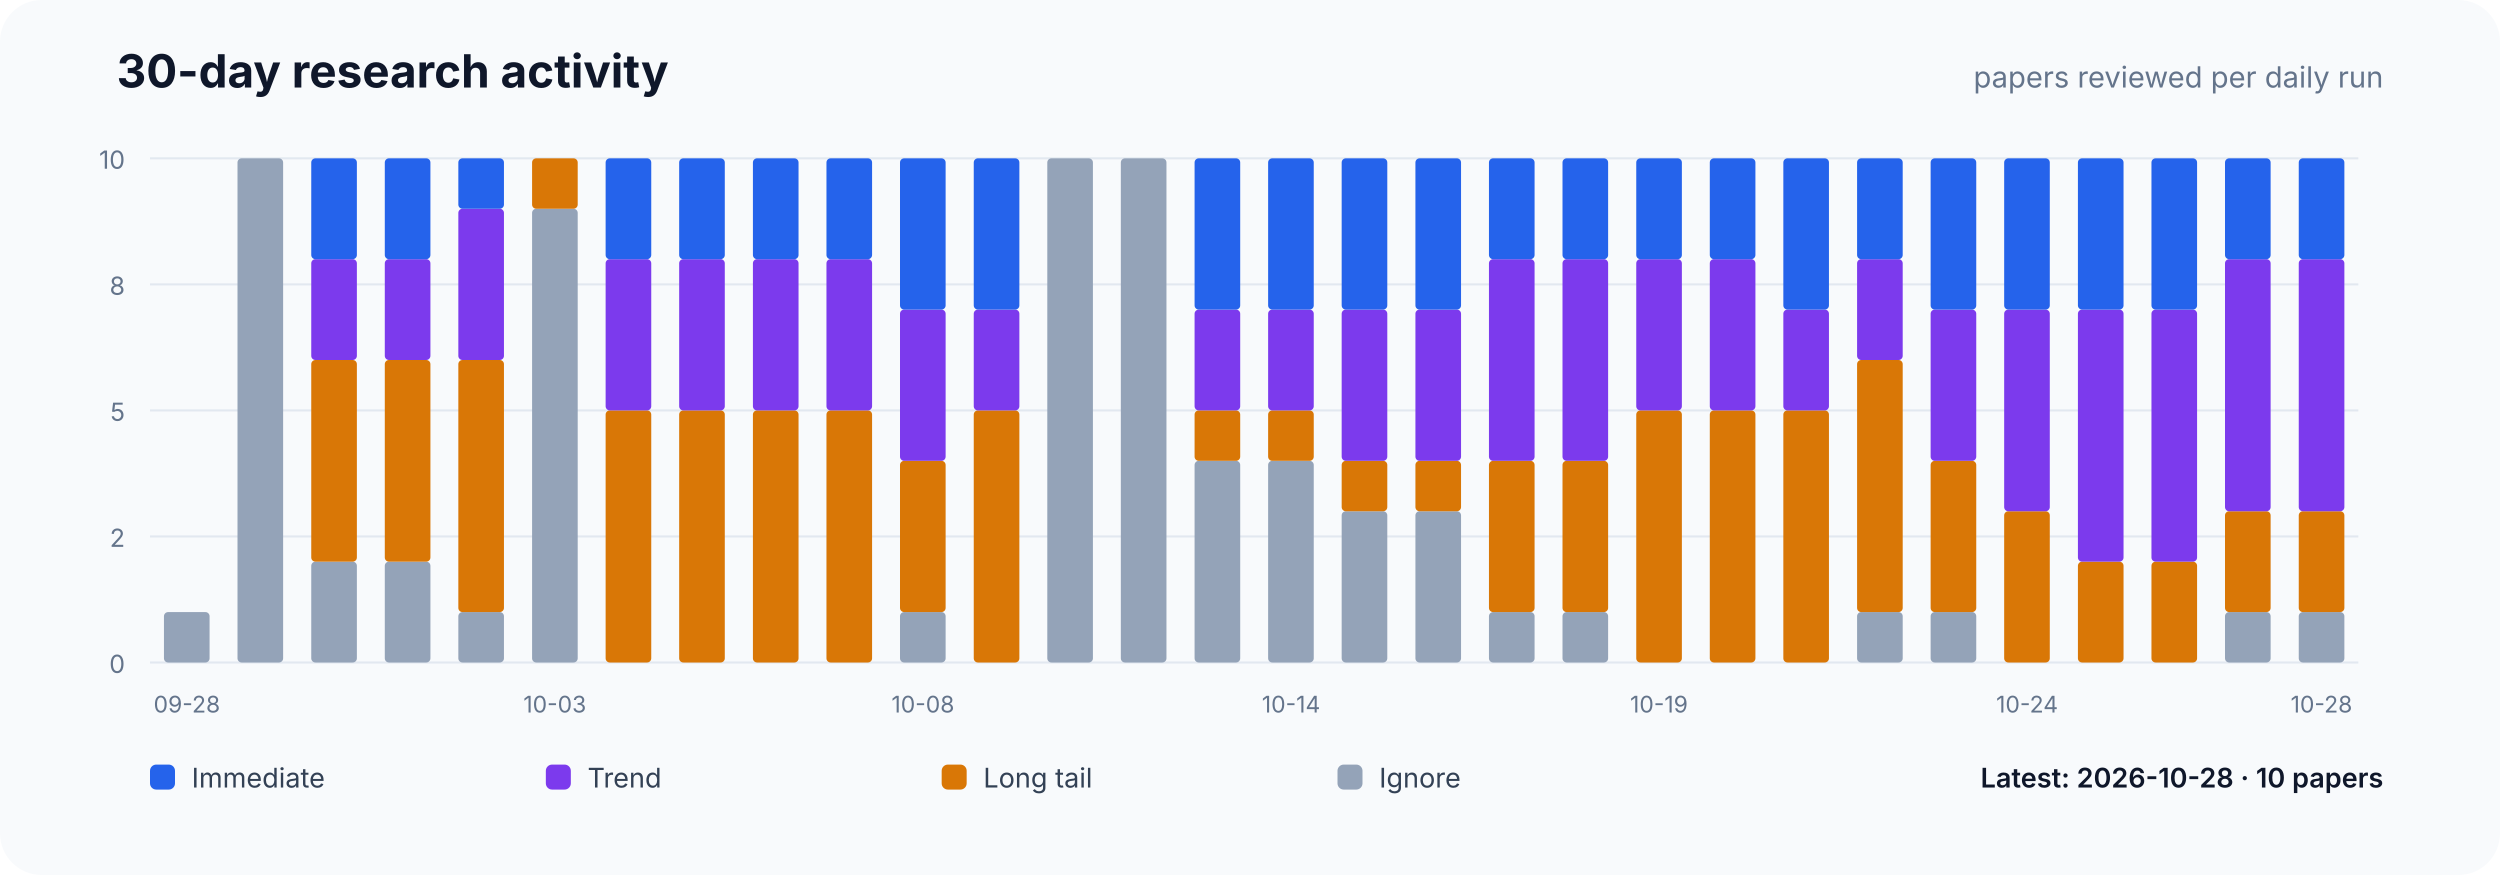
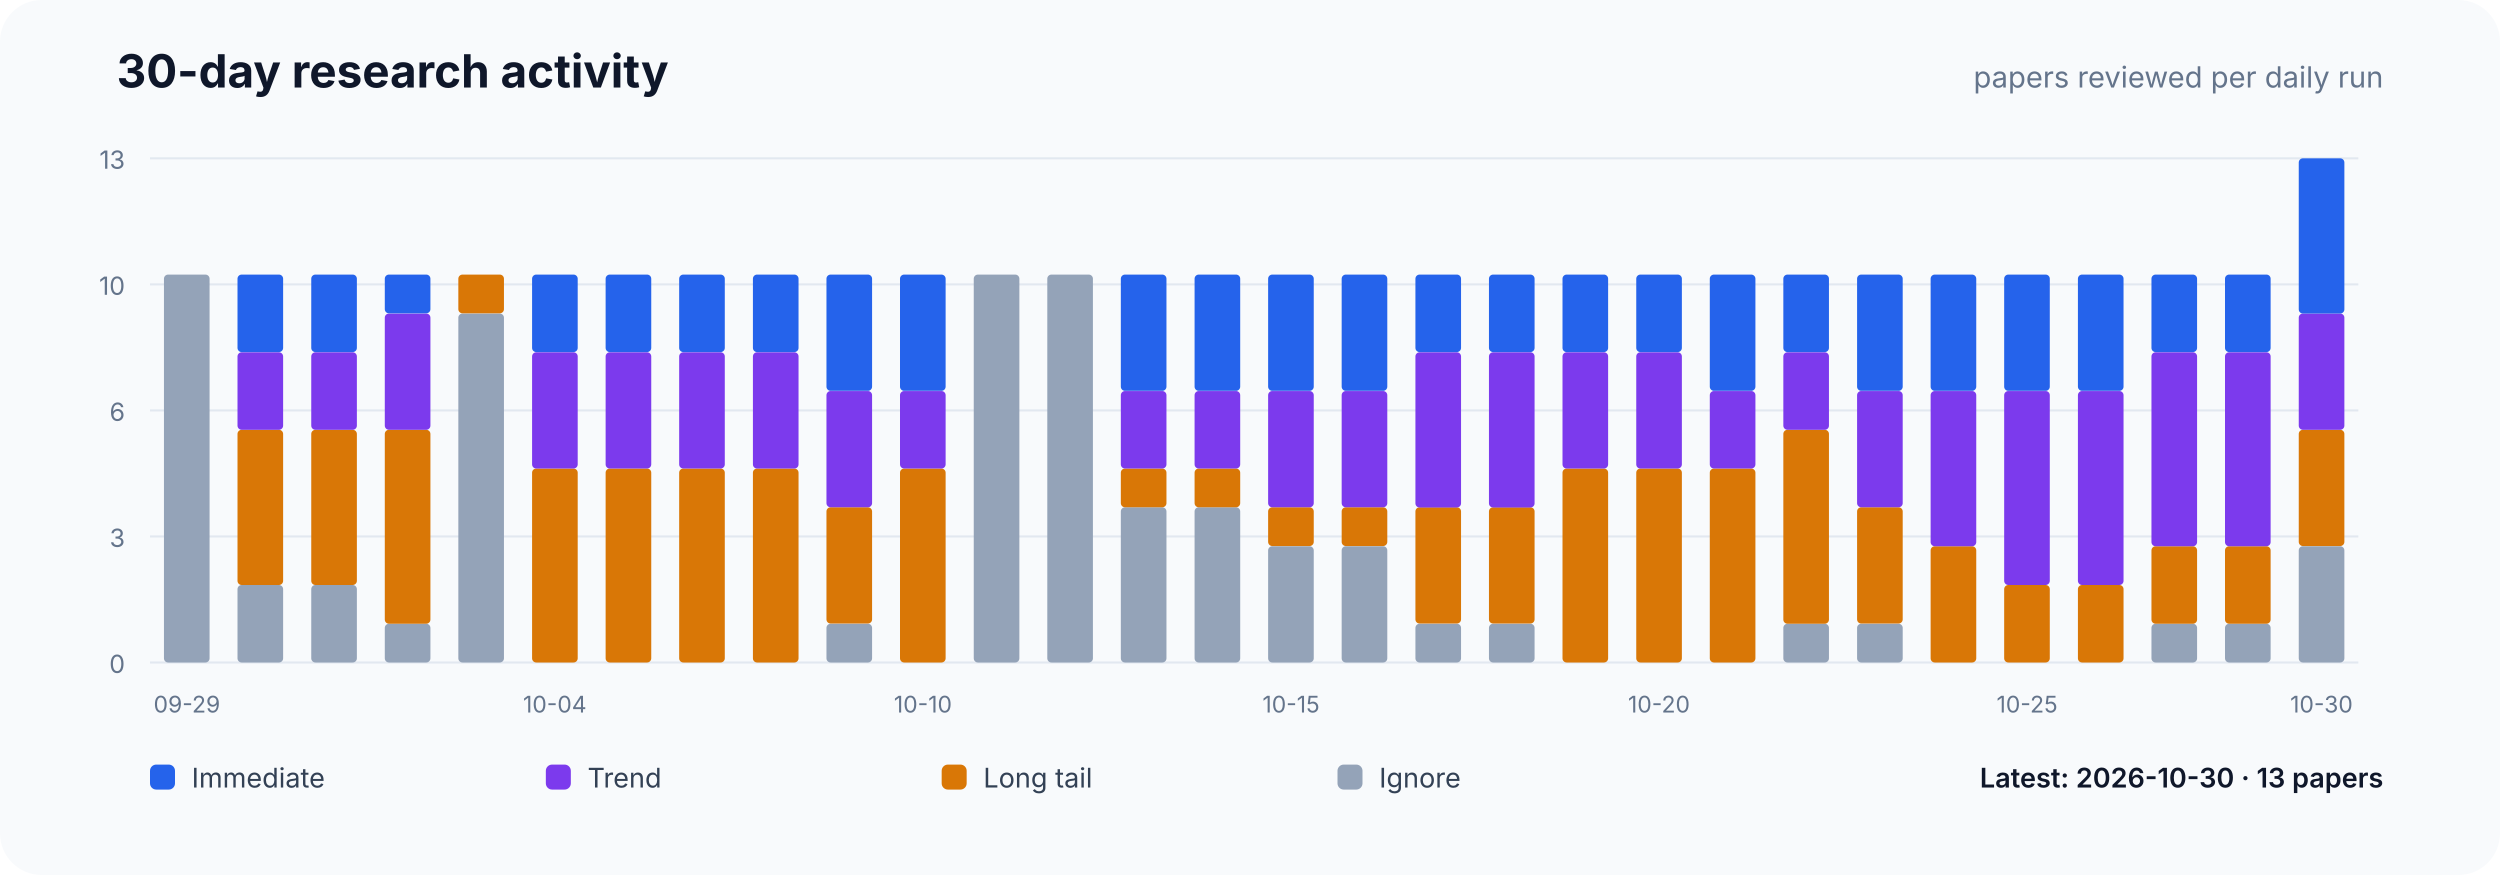
<svg xmlns="http://www.w3.org/2000/svg" width="1200" height="420" viewBox="0 0 1200 420" role="img" aria-labelledby="title desc">
  <rect width="1200" height="420" rx="20" fill="#f8fafc" />
  <text x="56" y="42" font-family="Inter,system-ui,sans-serif" font-size="22" font-weight="700" fill="#0f172a">30-day research activity</text>
  <text x="1144" y="42" text-anchor="end" font-family="Inter,system-ui,sans-serif" font-size="14" fill="#64748b">papers reviewed per daily run</text>
  <line x1="72" y1="318.0" x2="1132" y2="318.0" stroke="#e2e8f0" />
  <text x="60" y="323.0" text-anchor="end" font-family="Inter,system-ui,sans-serif" font-size="12" fill="#64748b">0</text>
  <line x1="72" y1="257.5" x2="1132" y2="257.5" stroke="#e2e8f0" />
-   <text x="60" y="262.5" text-anchor="end" font-family="Inter,system-ui,sans-serif" font-size="12" fill="#64748b">2</text>
+   <text x="60" y="262.5" text-anchor="end" font-family="Inter,system-ui,sans-serif" font-size="12" fill="#64748b">3</text>
  <line x1="72" y1="197.0" x2="1132" y2="197.0" stroke="#e2e8f0" />
-   <text x="60" y="202.0" text-anchor="end" font-family="Inter,system-ui,sans-serif" font-size="12" fill="#64748b">5</text>
+   <text x="60" y="202.0" text-anchor="end" font-family="Inter,system-ui,sans-serif" font-size="12" fill="#64748b">6</text>
  <line x1="72" y1="136.5" x2="1132" y2="136.5" stroke="#e2e8f0" />
-   <text x="60" y="141.5" text-anchor="end" font-family="Inter,system-ui,sans-serif" font-size="12" fill="#64748b">8</text>
+   <text x="60" y="141.5" text-anchor="end" font-family="Inter,system-ui,sans-serif" font-size="12" fill="#64748b">10</text>
  <line x1="72" y1="76.0" x2="1132" y2="76.0" stroke="#e2e8f0" />
-   <text x="60" y="81.0" text-anchor="end" font-family="Inter,system-ui,sans-serif" font-size="12" fill="#64748b">10</text>
-   <rect x="78.7" y="293.8" width="21.9" height="24.2" rx="2" fill="#94a3b8" />
-   <rect x="78.7" y="293.8" width="21.9" height="0.0" rx="2" fill="#d97706" />
-   <rect x="78.7" y="293.8" width="21.9" height="0.0" rx="2" fill="#7c3aed" />
-   <rect x="78.7" y="293.8" width="21.9" height="0.0" rx="2" fill="#2563eb" />
-   <text x="89.7" y="342" text-anchor="middle" font-family="Inter,system-ui,sans-serif" font-size="11" fill="#64748b">09-28</text>
-   <rect x="114.0" y="76.0" width="21.9" height="242.0" rx="2" fill="#94a3b8" />
-   <rect x="114.0" y="76.0" width="21.9" height="0.0" rx="2" fill="#d97706" />
-   <rect x="114.0" y="76.0" width="21.9" height="0.0" rx="2" fill="#7c3aed" />
-   <rect x="114.0" y="76.0" width="21.9" height="0.0" rx="2" fill="#2563eb" />
-   <rect x="149.4" y="269.6" width="21.9" height="48.4" rx="2" fill="#94a3b8" />
-   <rect x="149.4" y="172.8" width="21.9" height="96.8" rx="2" fill="#d97706" />
-   <rect x="149.4" y="124.4" width="21.9" height="48.4" rx="2" fill="#7c3aed" />
-   <rect x="149.4" y="76.0" width="21.9" height="48.4" rx="2" fill="#2563eb" />
-   <rect x="184.7" y="269.6" width="21.9" height="48.4" rx="2" fill="#94a3b8" />
-   <rect x="184.7" y="172.8" width="21.9" height="96.8" rx="2" fill="#d97706" />
-   <rect x="184.7" y="124.4" width="21.9" height="48.4" rx="2" fill="#7c3aed" />
-   <rect x="184.7" y="76.0" width="21.9" height="48.4" rx="2" fill="#2563eb" />
-   <rect x="220.0" y="293.8" width="21.9" height="24.2" rx="2" fill="#94a3b8" />
-   <rect x="220.0" y="172.8" width="21.9" height="121.0" rx="2" fill="#d97706" />
-   <rect x="220.0" y="100.2" width="21.9" height="72.6" rx="2" fill="#7c3aed" />
-   <rect x="220.0" y="76.0" width="21.9" height="24.2" rx="2" fill="#2563eb" />
-   <rect x="255.4" y="100.2" width="21.9" height="217.8" rx="2" fill="#94a3b8" />
-   <rect x="255.4" y="76.0" width="21.9" height="24.2" rx="2" fill="#d97706" />
-   <rect x="255.4" y="76.0" width="21.9" height="0.0" rx="2" fill="#7c3aed" />
-   <rect x="255.4" y="76.0" width="21.9" height="0.0" rx="2" fill="#2563eb" />
-   <text x="266.3" y="342" text-anchor="middle" font-family="Inter,system-ui,sans-serif" font-size="11" fill="#64748b">10-03</text>
+   <text x="60" y="81.0" text-anchor="end" font-family="Inter,system-ui,sans-serif" font-size="12" fill="#64748b">13</text>
+   <rect x="78.7" y="131.8" width="21.9" height="186.2" rx="2" fill="#94a3b8" />
+   <rect x="78.7" y="131.8" width="21.9" height="0.0" rx="2" fill="#d97706" />
+   <rect x="78.7" y="131.8" width="21.9" height="0.0" rx="2" fill="#7c3aed" />
+   <rect x="78.7" y="131.8" width="21.9" height="0.0" rx="2" fill="#2563eb" />
+   <text x="89.7" y="342" text-anchor="middle" font-family="Inter,system-ui,sans-serif" font-size="11" fill="#64748b">09-29</text>
+   <rect x="114.0" y="280.8" width="21.9" height="37.2" rx="2" fill="#94a3b8" />
+   <rect x="114.0" y="206.3" width="21.9" height="74.5" rx="2" fill="#d97706" />
+   <rect x="114.0" y="169.1" width="21.9" height="37.2" rx="2" fill="#7c3aed" />
+   <rect x="114.0" y="131.8" width="21.9" height="37.2" rx="2" fill="#2563eb" />
+   <rect x="149.4" y="280.8" width="21.9" height="37.2" rx="2" fill="#94a3b8" />
+   <rect x="149.4" y="206.3" width="21.9" height="74.5" rx="2" fill="#d97706" />
+   <rect x="149.4" y="169.1" width="21.9" height="37.2" rx="2" fill="#7c3aed" />
+   <rect x="149.4" y="131.8" width="21.9" height="37.2" rx="2" fill="#2563eb" />
+   <rect x="184.7" y="299.4" width="21.9" height="18.6" rx="2" fill="#94a3b8" />
+   <rect x="184.7" y="206.3" width="21.9" height="93.1" rx="2" fill="#d97706" />
+   <rect x="184.7" y="150.5" width="21.9" height="55.8" rx="2" fill="#7c3aed" />
+   <rect x="184.7" y="131.8" width="21.9" height="18.6" rx="2" fill="#2563eb" />
+   <rect x="220.0" y="150.5" width="21.9" height="167.5" rx="2" fill="#94a3b8" />
+   <rect x="220.0" y="131.8" width="21.9" height="18.6" rx="2" fill="#d97706" />
+   <rect x="220.0" y="131.8" width="21.9" height="0.0" rx="2" fill="#7c3aed" />
+   <rect x="220.0" y="131.8" width="21.9" height="0.0" rx="2" fill="#2563eb" />
+   <rect x="255.4" y="318.0" width="21.9" height="0.0" rx="2" fill="#94a3b8" />
+   <rect x="255.4" y="224.9" width="21.9" height="93.1" rx="2" fill="#d97706" />
+   <rect x="255.4" y="169.1" width="21.9" height="55.8" rx="2" fill="#7c3aed" />
+   <rect x="255.4" y="131.8" width="21.9" height="37.2" rx="2" fill="#2563eb" />
+   <text x="266.3" y="342" text-anchor="middle" font-family="Inter,system-ui,sans-serif" font-size="11" fill="#64748b">10-04</text>
  <rect x="290.7" y="318.0" width="21.9" height="0.0" rx="2" fill="#94a3b8" />
-   <rect x="290.7" y="197.0" width="21.9" height="121.0" rx="2" fill="#d97706" />
-   <rect x="290.7" y="124.4" width="21.9" height="72.6" rx="2" fill="#7c3aed" />
-   <rect x="290.7" y="76.0" width="21.9" height="48.4" rx="2" fill="#2563eb" />
+   <rect x="290.7" y="224.9" width="21.9" height="93.1" rx="2" fill="#d97706" />
+   <rect x="290.7" y="169.1" width="21.9" height="55.8" rx="2" fill="#7c3aed" />
+   <rect x="290.7" y="131.8" width="21.9" height="37.2" rx="2" fill="#2563eb" />
  <rect x="326.0" y="318.0" width="21.9" height="0.0" rx="2" fill="#94a3b8" />
-   <rect x="326.0" y="197.0" width="21.9" height="121.0" rx="2" fill="#d97706" />
-   <rect x="326.0" y="124.4" width="21.9" height="72.6" rx="2" fill="#7c3aed" />
-   <rect x="326.0" y="76.0" width="21.9" height="48.4" rx="2" fill="#2563eb" />
+   <rect x="326.0" y="224.9" width="21.9" height="93.1" rx="2" fill="#d97706" />
+   <rect x="326.0" y="169.1" width="21.9" height="55.8" rx="2" fill="#7c3aed" />
+   <rect x="326.0" y="131.8" width="21.9" height="37.2" rx="2" fill="#2563eb" />
  <rect x="361.4" y="318.0" width="21.9" height="0.0" rx="2" fill="#94a3b8" />
-   <rect x="361.4" y="197.0" width="21.9" height="121.0" rx="2" fill="#d97706" />
-   <rect x="361.4" y="124.4" width="21.9" height="72.6" rx="2" fill="#7c3aed" />
-   <rect x="361.4" y="76.0" width="21.9" height="48.4" rx="2" fill="#2563eb" />
-   <rect x="396.7" y="318.0" width="21.9" height="0.0" rx="2" fill="#94a3b8" />
-   <rect x="396.7" y="197.0" width="21.9" height="121.0" rx="2" fill="#d97706" />
-   <rect x="396.7" y="124.4" width="21.9" height="72.6" rx="2" fill="#7c3aed" />
-   <rect x="396.7" y="76.0" width="21.9" height="48.4" rx="2" fill="#2563eb" />
-   <rect x="432.0" y="293.8" width="21.9" height="24.2" rx="2" fill="#94a3b8" />
-   <rect x="432.0" y="221.2" width="21.9" height="72.6" rx="2" fill="#d97706" />
-   <rect x="432.0" y="148.6" width="21.9" height="72.6" rx="2" fill="#7c3aed" />
-   <rect x="432.0" y="76.0" width="21.9" height="72.6" rx="2" fill="#2563eb" />
-   <text x="443.0" y="342" text-anchor="middle" font-family="Inter,system-ui,sans-serif" font-size="11" fill="#64748b">10-08</text>
-   <rect x="467.4" y="318.0" width="21.9" height="0.0" rx="2" fill="#94a3b8" />
-   <rect x="467.4" y="197.0" width="21.9" height="121.0" rx="2" fill="#d97706" />
-   <rect x="467.4" y="148.6" width="21.9" height="48.4" rx="2" fill="#7c3aed" />
-   <rect x="467.4" y="76.0" width="21.9" height="72.6" rx="2" fill="#2563eb" />
-   <rect x="502.7" y="76.0" width="21.9" height="242.0" rx="2" fill="#94a3b8" />
-   <rect x="502.7" y="76.0" width="21.9" height="0.0" rx="2" fill="#d97706" />
-   <rect x="502.7" y="76.0" width="21.9" height="0.0" rx="2" fill="#7c3aed" />
-   <rect x="502.7" y="76.0" width="21.9" height="0.0" rx="2" fill="#2563eb" />
-   <rect x="538.0" y="76.0" width="21.9" height="242.0" rx="2" fill="#94a3b8" />
-   <rect x="538.0" y="76.0" width="21.9" height="0.0" rx="2" fill="#d97706" />
-   <rect x="538.0" y="76.0" width="21.9" height="0.0" rx="2" fill="#7c3aed" />
-   <rect x="538.0" y="76.0" width="21.9" height="0.0" rx="2" fill="#2563eb" />
-   <rect x="573.4" y="221.2" width="21.9" height="96.8" rx="2" fill="#94a3b8" />
-   <rect x="573.4" y="197.0" width="21.9" height="24.2" rx="2" fill="#d97706" />
-   <rect x="573.4" y="148.6" width="21.9" height="48.4" rx="2" fill="#7c3aed" />
-   <rect x="573.4" y="76.0" width="21.9" height="72.6" rx="2" fill="#2563eb" />
-   <rect x="608.7" y="221.2" width="21.9" height="96.8" rx="2" fill="#94a3b8" />
-   <rect x="608.7" y="197.0" width="21.9" height="24.2" rx="2" fill="#d97706" />
-   <rect x="608.7" y="148.6" width="21.9" height="48.4" rx="2" fill="#7c3aed" />
-   <rect x="608.7" y="76.0" width="21.9" height="72.6" rx="2" fill="#2563eb" />
-   <text x="619.7" y="342" text-anchor="middle" font-family="Inter,system-ui,sans-serif" font-size="11" fill="#64748b">10-14</text>
-   <rect x="644.0" y="245.4" width="21.9" height="72.6" rx="2" fill="#94a3b8" />
-   <rect x="644.0" y="221.2" width="21.9" height="24.2" rx="2" fill="#d97706" />
-   <rect x="644.0" y="148.6" width="21.9" height="72.6" rx="2" fill="#7c3aed" />
-   <rect x="644.0" y="76.0" width="21.9" height="72.6" rx="2" fill="#2563eb" />
-   <rect x="679.4" y="245.4" width="21.9" height="72.6" rx="2" fill="#94a3b8" />
-   <rect x="679.4" y="221.2" width="21.9" height="24.2" rx="2" fill="#d97706" />
-   <rect x="679.4" y="148.6" width="21.9" height="72.6" rx="2" fill="#7c3aed" />
-   <rect x="679.4" y="76.0" width="21.9" height="72.6" rx="2" fill="#2563eb" />
-   <rect x="714.7" y="293.8" width="21.9" height="24.2" rx="2" fill="#94a3b8" />
-   <rect x="714.7" y="221.2" width="21.9" height="72.6" rx="2" fill="#d97706" />
-   <rect x="714.7" y="124.4" width="21.9" height="96.8" rx="2" fill="#7c3aed" />
-   <rect x="714.7" y="76.0" width="21.9" height="48.4" rx="2" fill="#2563eb" />
-   <rect x="750.0" y="293.8" width="21.9" height="24.2" rx="2" fill="#94a3b8" />
-   <rect x="750.0" y="221.2" width="21.9" height="72.6" rx="2" fill="#d97706" />
-   <rect x="750.0" y="124.4" width="21.9" height="96.8" rx="2" fill="#7c3aed" />
-   <rect x="750.0" y="76.0" width="21.9" height="48.4" rx="2" fill="#2563eb" />
+   <rect x="361.4" y="224.9" width="21.9" height="93.1" rx="2" fill="#d97706" />
+   <rect x="361.4" y="169.1" width="21.9" height="55.8" rx="2" fill="#7c3aed" />
+   <rect x="361.4" y="131.8" width="21.9" height="37.2" rx="2" fill="#2563eb" />
+   <rect x="396.7" y="299.4" width="21.9" height="18.6" rx="2" fill="#94a3b8" />
+   <rect x="396.7" y="243.5" width="21.9" height="55.8" rx="2" fill="#d97706" />
+   <rect x="396.7" y="187.7" width="21.9" height="55.8" rx="2" fill="#7c3aed" />
+   <rect x="396.7" y="131.8" width="21.9" height="55.8" rx="2" fill="#2563eb" />
+   <rect x="432.0" y="318.0" width="21.9" height="0.0" rx="2" fill="#94a3b8" />
+   <rect x="432.0" y="224.9" width="21.9" height="93.1" rx="2" fill="#d97706" />
+   <rect x="432.0" y="187.7" width="21.9" height="37.2" rx="2" fill="#7c3aed" />
+   <rect x="432.0" y="131.8" width="21.9" height="55.8" rx="2" fill="#2563eb" />
+   <text x="443.0" y="342" text-anchor="middle" font-family="Inter,system-ui,sans-serif" font-size="11" fill="#64748b">10-10</text>
+   <rect x="467.4" y="131.8" width="21.9" height="186.2" rx="2" fill="#94a3b8" />
+   <rect x="467.4" y="131.8" width="21.9" height="0.0" rx="2" fill="#d97706" />
+   <rect x="467.4" y="131.8" width="21.9" height="0.0" rx="2" fill="#7c3aed" />
+   <rect x="467.4" y="131.8" width="21.9" height="0.0" rx="2" fill="#2563eb" />
+   <rect x="502.7" y="131.8" width="21.9" height="186.2" rx="2" fill="#94a3b8" />
+   <rect x="502.7" y="131.8" width="21.9" height="0.0" rx="2" fill="#d97706" />
+   <rect x="502.7" y="131.8" width="21.9" height="0.0" rx="2" fill="#7c3aed" />
+   <rect x="502.7" y="131.8" width="21.9" height="0.0" rx="2" fill="#2563eb" />
+   <rect x="538.0" y="243.5" width="21.9" height="74.5" rx="2" fill="#94a3b8" />
+   <rect x="538.0" y="224.9" width="21.9" height="18.6" rx="2" fill="#d97706" />
+   <rect x="538.0" y="187.7" width="21.9" height="37.2" rx="2" fill="#7c3aed" />
+   <rect x="538.0" y="131.8" width="21.9" height="55.8" rx="2" fill="#2563eb" />
+   <rect x="573.4" y="243.5" width="21.9" height="74.5" rx="2" fill="#94a3b8" />
+   <rect x="573.4" y="224.9" width="21.9" height="18.6" rx="2" fill="#d97706" />
+   <rect x="573.4" y="187.7" width="21.9" height="37.2" rx="2" fill="#7c3aed" />
+   <rect x="573.4" y="131.8" width="21.9" height="55.8" rx="2" fill="#2563eb" />
+   <rect x="608.7" y="262.2" width="21.9" height="55.8" rx="2" fill="#94a3b8" />
+   <rect x="608.7" y="243.5" width="21.9" height="18.6" rx="2" fill="#d97706" />
+   <rect x="608.7" y="187.7" width="21.9" height="55.8" rx="2" fill="#7c3aed" />
+   <rect x="608.7" y="131.8" width="21.9" height="55.8" rx="2" fill="#2563eb" />
+   <text x="619.7" y="342" text-anchor="middle" font-family="Inter,system-ui,sans-serif" font-size="11" fill="#64748b">10-15</text>
+   <rect x="644.0" y="262.2" width="21.9" height="55.8" rx="2" fill="#94a3b8" />
+   <rect x="644.0" y="243.5" width="21.9" height="18.6" rx="2" fill="#d97706" />
+   <rect x="644.0" y="187.7" width="21.9" height="55.8" rx="2" fill="#7c3aed" />
+   <rect x="644.0" y="131.8" width="21.9" height="55.8" rx="2" fill="#2563eb" />
+   <rect x="679.4" y="299.4" width="21.9" height="18.6" rx="2" fill="#94a3b8" />
+   <rect x="679.4" y="243.5" width="21.9" height="55.8" rx="2" fill="#d97706" />
+   <rect x="679.4" y="169.1" width="21.9" height="74.5" rx="2" fill="#7c3aed" />
+   <rect x="679.4" y="131.8" width="21.9" height="37.2" rx="2" fill="#2563eb" />
+   <rect x="714.7" y="299.4" width="21.9" height="18.6" rx="2" fill="#94a3b8" />
+   <rect x="714.7" y="243.5" width="21.9" height="55.8" rx="2" fill="#d97706" />
+   <rect x="714.7" y="169.1" width="21.9" height="74.5" rx="2" fill="#7c3aed" />
+   <rect x="714.7" y="131.8" width="21.9" height="37.2" rx="2" fill="#2563eb" />
+   <rect x="750.0" y="318.0" width="21.9" height="0.0" rx="2" fill="#94a3b8" />
+   <rect x="750.0" y="224.9" width="21.9" height="93.1" rx="2" fill="#d97706" />
+   <rect x="750.0" y="169.1" width="21.9" height="55.8" rx="2" fill="#7c3aed" />
+   <rect x="750.0" y="131.8" width="21.9" height="37.2" rx="2" fill="#2563eb" />
  <rect x="785.4" y="318.0" width="21.9" height="0.0" rx="2" fill="#94a3b8" />
-   <rect x="785.4" y="197.0" width="21.9" height="121.0" rx="2" fill="#d97706" />
-   <rect x="785.4" y="124.4" width="21.9" height="72.6" rx="2" fill="#7c3aed" />
-   <rect x="785.4" y="76.0" width="21.9" height="48.4" rx="2" fill="#2563eb" />
-   <text x="796.3" y="342" text-anchor="middle" font-family="Inter,system-ui,sans-serif" font-size="11" fill="#64748b">10-19</text>
+   <rect x="785.4" y="224.9" width="21.9" height="93.1" rx="2" fill="#d97706" />
+   <rect x="785.4" y="169.1" width="21.9" height="55.8" rx="2" fill="#7c3aed" />
+   <rect x="785.4" y="131.8" width="21.9" height="37.2" rx="2" fill="#2563eb" />
+   <text x="796.3" y="342" text-anchor="middle" font-family="Inter,system-ui,sans-serif" font-size="11" fill="#64748b">10-20</text>
  <rect x="820.7" y="318.0" width="21.9" height="0.0" rx="2" fill="#94a3b8" />
-   <rect x="820.7" y="197.0" width="21.9" height="121.0" rx="2" fill="#d97706" />
-   <rect x="820.7" y="124.4" width="21.9" height="72.6" rx="2" fill="#7c3aed" />
-   <rect x="820.7" y="76.0" width="21.9" height="48.4" rx="2" fill="#2563eb" />
-   <rect x="856.0" y="318.0" width="21.9" height="0.0" rx="2" fill="#94a3b8" />
-   <rect x="856.0" y="197.0" width="21.9" height="121.0" rx="2" fill="#d97706" />
-   <rect x="856.0" y="148.6" width="21.9" height="48.4" rx="2" fill="#7c3aed" />
-   <rect x="856.0" y="76.0" width="21.9" height="72.6" rx="2" fill="#2563eb" />
-   <rect x="891.4" y="293.8" width="21.9" height="24.2" rx="2" fill="#94a3b8" />
-   <rect x="891.4" y="172.8" width="21.9" height="121.0" rx="2" fill="#d97706" />
-   <rect x="891.4" y="124.4" width="21.9" height="48.4" rx="2" fill="#7c3aed" />
-   <rect x="891.4" y="76.0" width="21.9" height="48.4" rx="2" fill="#2563eb" />
-   <rect x="926.7" y="293.8" width="21.9" height="24.2" rx="2" fill="#94a3b8" />
-   <rect x="926.7" y="221.2" width="21.9" height="72.6" rx="2" fill="#d97706" />
-   <rect x="926.7" y="148.6" width="21.9" height="72.6" rx="2" fill="#7c3aed" />
-   <rect x="926.7" y="76.0" width="21.9" height="72.6" rx="2" fill="#2563eb" />
+   <rect x="820.7" y="224.9" width="21.9" height="93.1" rx="2" fill="#d97706" />
+   <rect x="820.7" y="187.7" width="21.9" height="37.2" rx="2" fill="#7c3aed" />
+   <rect x="820.7" y="131.8" width="21.9" height="55.8" rx="2" fill="#2563eb" />
+   <rect x="856.0" y="299.4" width="21.9" height="18.6" rx="2" fill="#94a3b8" />
+   <rect x="856.0" y="206.3" width="21.9" height="93.1" rx="2" fill="#d97706" />
+   <rect x="856.0" y="169.1" width="21.9" height="37.2" rx="2" fill="#7c3aed" />
+   <rect x="856.0" y="131.8" width="21.9" height="37.2" rx="2" fill="#2563eb" />
+   <rect x="891.4" y="299.4" width="21.9" height="18.6" rx="2" fill="#94a3b8" />
+   <rect x="891.4" y="243.5" width="21.9" height="55.8" rx="2" fill="#d97706" />
+   <rect x="891.4" y="187.7" width="21.9" height="55.8" rx="2" fill="#7c3aed" />
+   <rect x="891.4" y="131.8" width="21.9" height="55.8" rx="2" fill="#2563eb" />
+   <rect x="926.7" y="318.0" width="21.9" height="0.0" rx="2" fill="#94a3b8" />
+   <rect x="926.7" y="262.2" width="21.9" height="55.8" rx="2" fill="#d97706" />
+   <rect x="926.7" y="187.7" width="21.9" height="74.5" rx="2" fill="#7c3aed" />
+   <rect x="926.7" y="131.8" width="21.9" height="55.8" rx="2" fill="#2563eb" />
  <rect x="962.0" y="318.0" width="21.9" height="0.0" rx="2" fill="#94a3b8" />
-   <rect x="962.0" y="245.4" width="21.9" height="72.6" rx="2" fill="#d97706" />
-   <rect x="962.0" y="148.6" width="21.9" height="96.8" rx="2" fill="#7c3aed" />
-   <rect x="962.0" y="76.0" width="21.9" height="72.6" rx="2" fill="#2563eb" />
-   <text x="973.0" y="342" text-anchor="middle" font-family="Inter,system-ui,sans-serif" font-size="11" fill="#64748b">10-24</text>
+   <rect x="962.0" y="280.8" width="21.9" height="37.2" rx="2" fill="#d97706" />
+   <rect x="962.0" y="187.7" width="21.9" height="93.1" rx="2" fill="#7c3aed" />
+   <rect x="962.0" y="131.8" width="21.9" height="55.8" rx="2" fill="#2563eb" />
+   <text x="973.0" y="342" text-anchor="middle" font-family="Inter,system-ui,sans-serif" font-size="11" fill="#64748b">10-25</text>
  <rect x="997.4" y="318.0" width="21.9" height="0.0" rx="2" fill="#94a3b8" />
-   <rect x="997.4" y="269.6" width="21.9" height="48.4" rx="2" fill="#d97706" />
-   <rect x="997.4" y="148.6" width="21.9" height="121.0" rx="2" fill="#7c3aed" />
-   <rect x="997.4" y="76.0" width="21.9" height="72.6" rx="2" fill="#2563eb" />
-   <rect x="1032.7" y="318.0" width="21.9" height="0.0" rx="2" fill="#94a3b8" />
-   <rect x="1032.7" y="269.6" width="21.9" height="48.4" rx="2" fill="#d97706" />
-   <rect x="1032.7" y="148.6" width="21.9" height="121.0" rx="2" fill="#7c3aed" />
-   <rect x="1032.7" y="76.0" width="21.9" height="72.6" rx="2" fill="#2563eb" />
-   <rect x="1068.0" y="293.8" width="21.9" height="24.2" rx="2" fill="#94a3b8" />
-   <rect x="1068.0" y="245.4" width="21.9" height="48.4" rx="2" fill="#d97706" />
-   <rect x="1068.0" y="124.4" width="21.9" height="121.0" rx="2" fill="#7c3aed" />
-   <rect x="1068.0" y="76.0" width="21.9" height="48.4" rx="2" fill="#2563eb" />
-   <rect x="1103.4" y="293.8" width="21.9" height="24.2" rx="2" fill="#94a3b8" />
-   <rect x="1103.4" y="245.4" width="21.9" height="48.4" rx="2" fill="#d97706" />
-   <rect x="1103.4" y="124.4" width="21.9" height="121.0" rx="2" fill="#7c3aed" />
-   <rect x="1103.4" y="76.0" width="21.9" height="48.4" rx="2" fill="#2563eb" />
-   <text x="1114.3" y="342" text-anchor="middle" font-family="Inter,system-ui,sans-serif" font-size="11" fill="#64748b">10-28</text>
+   <rect x="997.4" y="280.8" width="21.9" height="37.2" rx="2" fill="#d97706" />
+   <rect x="997.4" y="187.7" width="21.9" height="93.1" rx="2" fill="#7c3aed" />
+   <rect x="997.4" y="131.8" width="21.9" height="55.8" rx="2" fill="#2563eb" />
+   <rect x="1032.7" y="299.4" width="21.9" height="18.6" rx="2" fill="#94a3b8" />
+   <rect x="1032.7" y="262.2" width="21.9" height="37.2" rx="2" fill="#d97706" />
+   <rect x="1032.7" y="169.1" width="21.9" height="93.1" rx="2" fill="#7c3aed" />
+   <rect x="1032.7" y="131.8" width="21.9" height="37.2" rx="2" fill="#2563eb" />
+   <rect x="1068.0" y="299.4" width="21.9" height="18.6" rx="2" fill="#94a3b8" />
+   <rect x="1068.0" y="262.2" width="21.9" height="37.2" rx="2" fill="#d97706" />
+   <rect x="1068.0" y="169.1" width="21.9" height="93.1" rx="2" fill="#7c3aed" />
+   <rect x="1068.0" y="131.8" width="21.9" height="37.2" rx="2" fill="#2563eb" />
+   <rect x="1103.4" y="262.2" width="21.9" height="55.8" rx="2" fill="#94a3b8" />
+   <rect x="1103.4" y="206.3" width="21.9" height="55.8" rx="2" fill="#d97706" />
+   <rect x="1103.4" y="150.5" width="21.9" height="55.8" rx="2" fill="#7c3aed" />
+   <rect x="1103.4" y="76.0" width="21.9" height="74.5" rx="2" fill="#2563eb" />
+   <text x="1114.3" y="342" text-anchor="middle" font-family="Inter,system-ui,sans-serif" font-size="11" fill="#64748b">10-30</text>
  <rect x="72" y="367" width="12" height="12" rx="3" fill="#2563eb" />
  <text x="92" y="378" font-family="Inter,system-ui,sans-serif" font-size="13" fill="#334155">Immediate</text>
  <rect x="262" y="367" width="12" height="12" rx="3" fill="#7c3aed" />
  <text x="282" y="378" font-family="Inter,system-ui,sans-serif" font-size="13" fill="#334155">Trend</text>
  <rect x="452" y="367" width="12" height="12" rx="3" fill="#d97706" />
  <text x="472" y="378" font-family="Inter,system-ui,sans-serif" font-size="13" fill="#334155">Long tail</text>
  <rect x="642" y="367" width="12" height="12" rx="3" fill="#94a3b8" />
  <text x="662" y="378" font-family="Inter,system-ui,sans-serif" font-size="13" fill="#334155">Ignore</text>
-   <text x="1144" y="378" text-anchor="end" font-family="Inter,system-ui,sans-serif" font-size="13" font-weight="600" fill="#0f172a">Latest: 2026-10-28 · 10 papers</text>
+   <text x="1144" y="378" text-anchor="end" font-family="Inter,system-ui,sans-serif" font-size="13" font-weight="600" fill="#0f172a">Latest: 2026-10-30 · 13 papers</text>
</svg>
